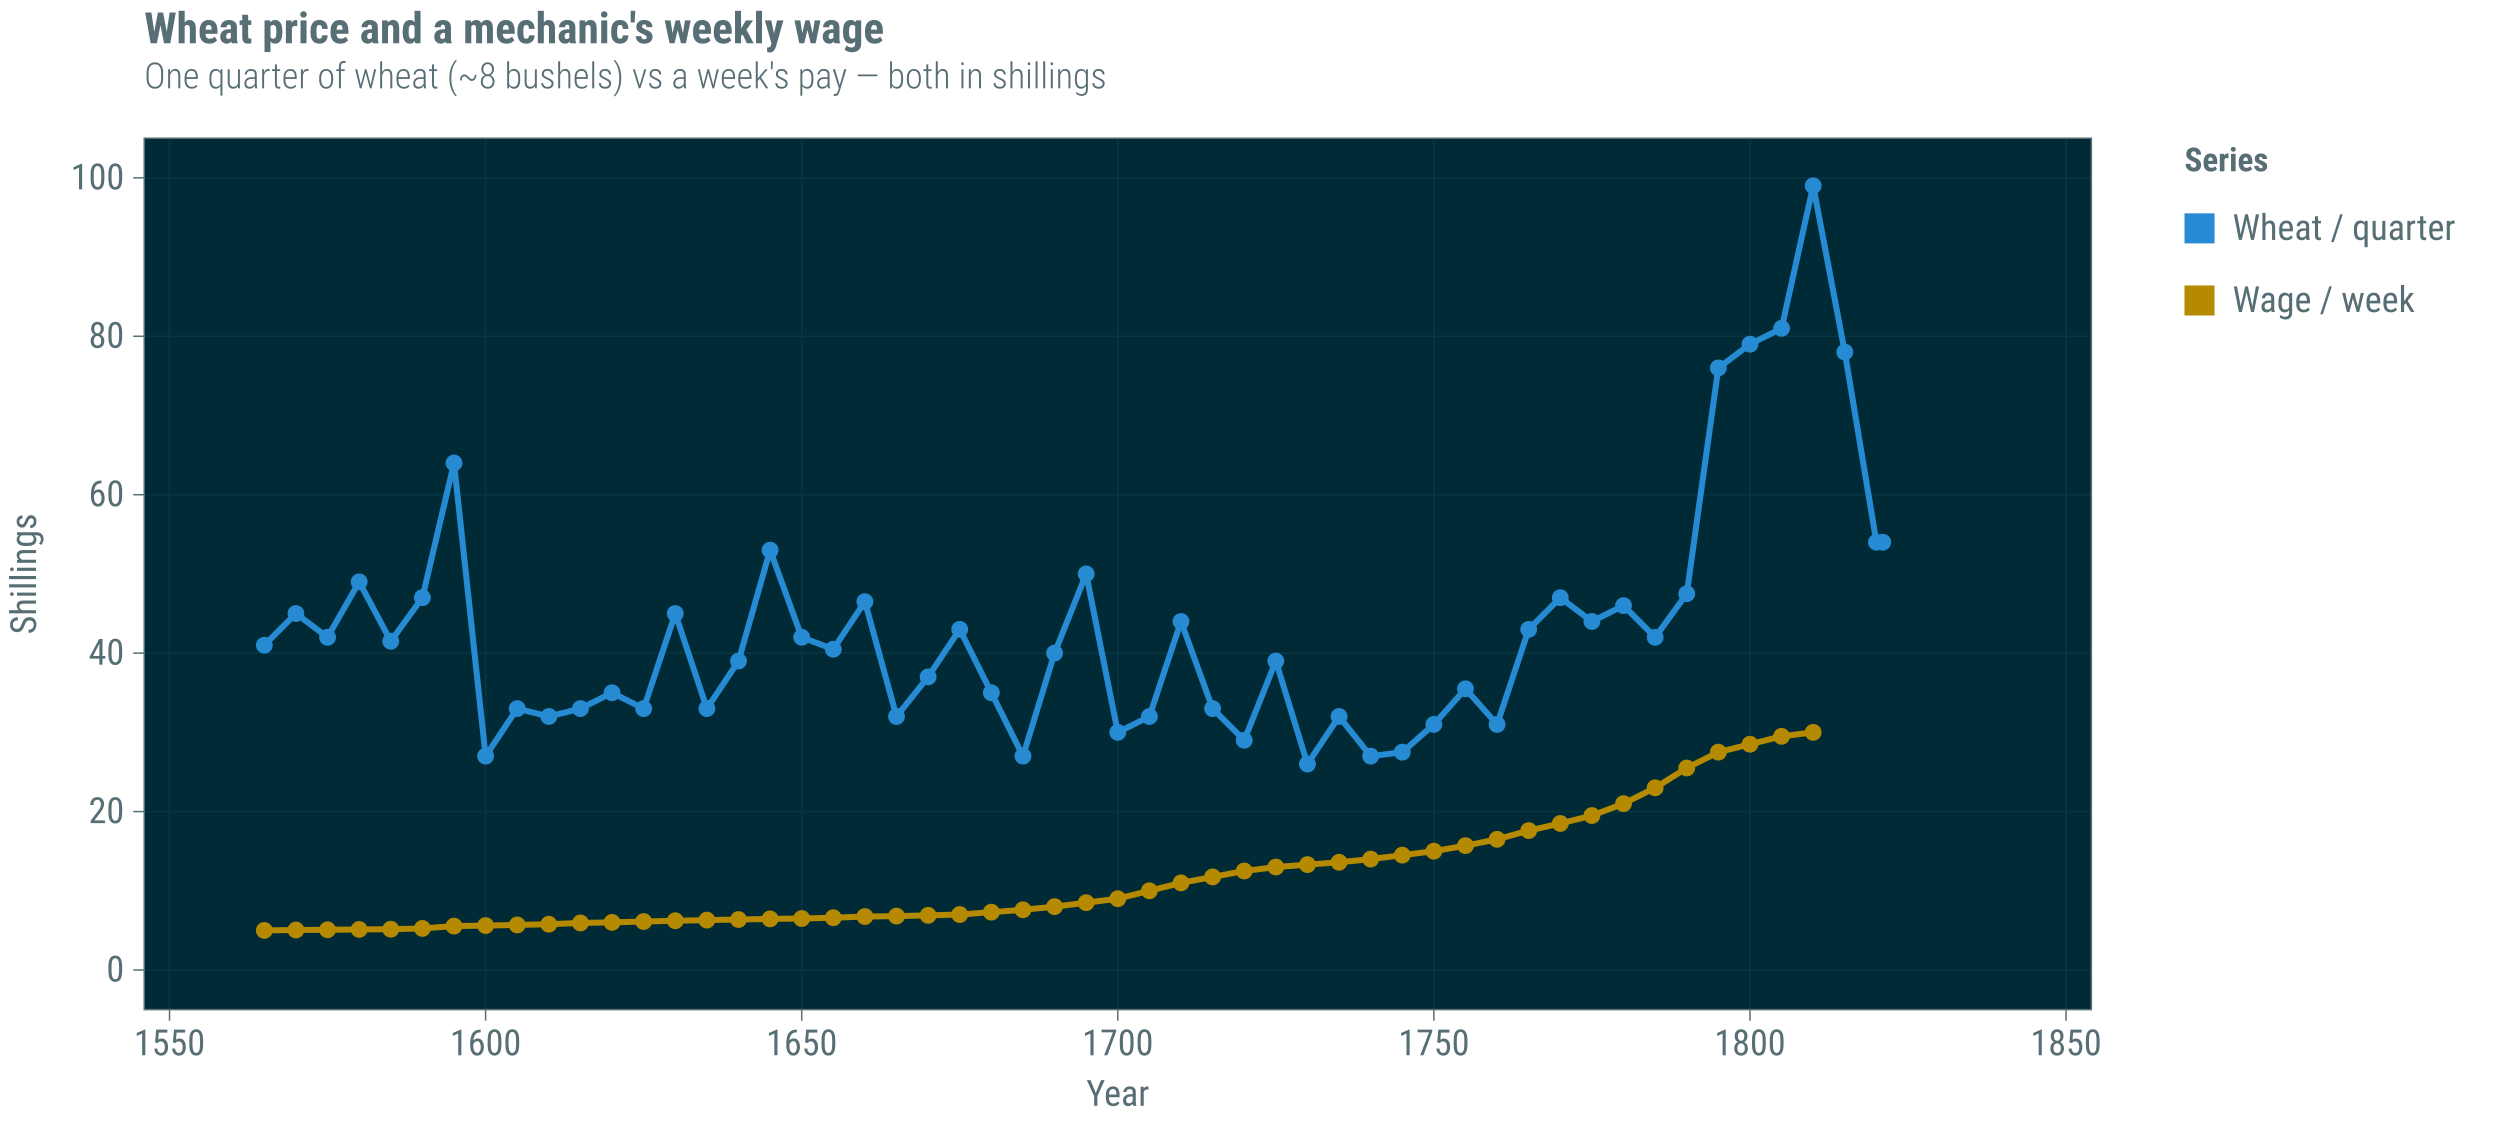
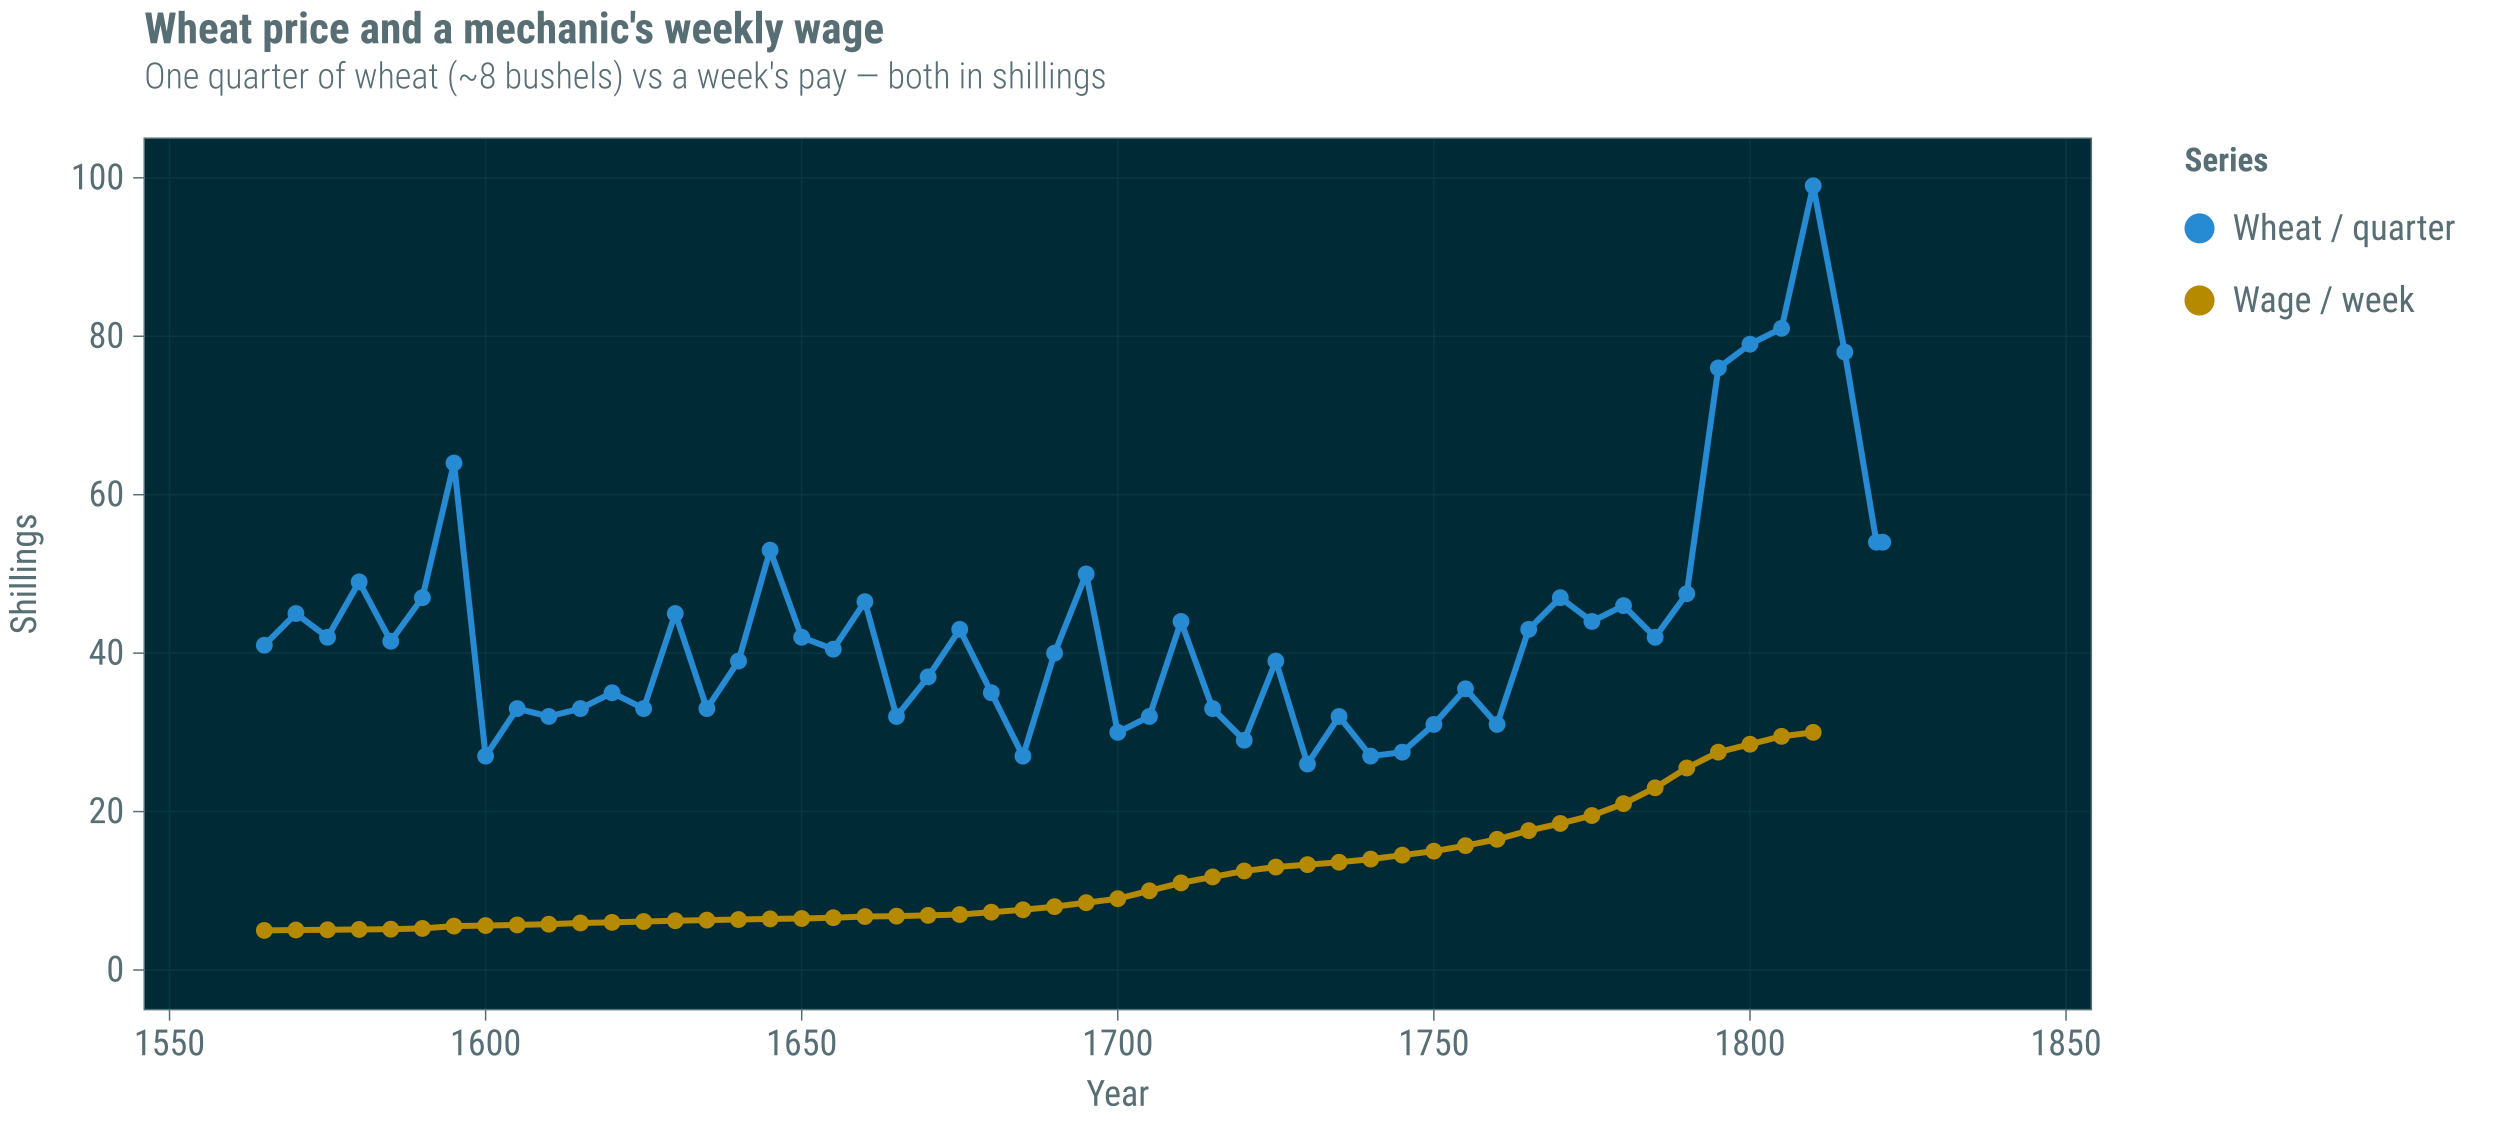
<svg xmlns="http://www.w3.org/2000/svg" width="832" height="380" viewBox="0 0 832 380" role="img" aria-label="Wheat price and a mechanic's weekly wage" class="gg-plot" font-family="&quot;Roboto Condensed&quot;, &quot;Arial Narrow&quot;, Arial, sans-serif" font-size="12" font-weight="400" text-rendering="optimizeLegibility" shape-rendering="geometricPrecision">
  <text class="gg-title" x="48" y="14.4" font-size="14.4" font-weight="700" fill="var(--gg-ink, #586e75)">Wheat price and a mechanic's weekly wage</text>
  <text class="gg-subtitle" x="48" y="29.4" font-size="12" font-weight="300" fill="var(--gg-ink, #586e75)">One quarter of wheat (~8 bushels) vs a week's pay — both in shillings</text>
  <defs>
    <clipPath id="ssolarizeddark_ridership-line_solarized_832x380-gg-clip-0">
      <rect width="648" height="290" />
    </clipPath>
  </defs>
  <g class="gg-panel" data-panel="0" transform="translate(48,46)">
    <rect class="gg-panel-background" width="648" height="290" fill="var(--gg-panel, #002b36)" />
    <g class="gg-grid" stroke="var(--gg-grid, #073642)" stroke-width="0.5" vector-effect="non-scaling-stroke">
      <line x1="8.42" y1="0" x2="8.42" y2="290" />
      <line x1="113.61" y1="0" x2="113.61" y2="290" />
      <line x1="218.81" y1="0" x2="218.81" y2="290" />
      <line x1="324" y1="0" x2="324" y2="290" />
      <line x1="429.19" y1="0" x2="429.19" y2="290" />
      <line x1="534.39" y1="0" x2="534.39" y2="290" />
      <line x1="639.58" y1="0" x2="639.58" y2="290" />
      <line x1="0" y1="276.82" x2="648" y2="276.82" />
      <line x1="0" y1="224.09" x2="648" y2="224.09" />
      <line x1="0" y1="171.36" x2="648" y2="171.36" />
      <line x1="0" y1="118.64" x2="648" y2="118.64" />
      <line x1="0" y1="65.91" x2="648" y2="65.91" />
      <line x1="0" y1="13.18" x2="648" y2="13.18" />
    </g>
    <g class="gg-marks" clip-path="url(#ssolarizeddark_ridership-line_solarized_832x380-gg-clip-0)">
      <g class="gg-batch gg-paths" data-layer="0">
        <path d="M39.97 168.73L50.49 158.18L61.01 166.09L71.53 147.64L82.05 167.41L92.57 152.91L103.09 108.09L113.61 205.64L124.13 189.82L134.65 192.45L145.17 189.82L155.69 184.55L166.21 189.82L176.73 158.18L187.25 189.82L197.77 174L208.29 137.09L218.81 166.09L229.32 170.05L239.84 154.23L250.36 192.45L260.88 179.27L271.4 163.45L281.92 184.55L292.44 205.64L302.96 171.36L313.48 145L324 197.73L334.52 192.45L345.04 160.82L355.56 189.82L366.08 200.36L376.6 174L387.12 208.27L397.64 192.45L408.16 205.64L418.68 204.32L429.19 195.09L439.71 183.23L450.23 195.09L460.75 163.45L471.27 152.91L481.79 160.82L492.31 155.55L502.83 166.09L513.35 151.59L523.87 76.45L534.39 68.55L544.91 63.27L555.43 15.82L565.95 71.18L576.47 134.45L578.57 134.45" fill="none" stroke="#268bd2" stroke-width="2" stroke-linejoin="round" stroke-linecap="round" />
        <path d="M39.97 263.64L50.49 263.5L61.01 263.43L71.53 263.32L82.05 263.24L92.57 262.98L103.09 262.21L113.61 262.03L124.13 261.82L134.65 261.58L145.17 261.16L155.69 260.97L166.21 260.68L176.73 260.42L187.25 260.21L197.77 260.02L208.29 259.81L218.81 259.68L229.32 259.42L239.84 259.02L250.36 258.89L260.88 258.63L271.4 258.36L281.92 257.57L292.44 256.78L302.96 255.73L313.48 254.41L324 253.09L334.52 250.45L345.04 247.82L355.56 245.84L366.08 243.86L376.6 242.55L387.12 241.75L397.64 240.96L408.16 239.91L418.68 238.59L429.19 237.27L439.71 235.43L450.23 233.32L460.75 230.42L471.27 228.05L481.79 225.41L492.31 221.45L502.83 216.18L513.35 209.59L523.87 204.32L534.39 201.68L544.91 199.05L555.43 197.73" fill="none" stroke="#b58900" stroke-width="2" stroke-linejoin="round" stroke-linecap="round" />
      </g>
      <g class="gg-batch gg-points" data-layer="1">
        <circle class="gg-shape-circle" cx="39.97" cy="168.73" r="2.8" fill="#268bd2" />
        <circle class="gg-shape-circle" cx="39.97" cy="263.64" r="2.8" fill="#b58900" />
        <circle class="gg-shape-circle" cx="50.49" cy="158.18" r="2.8" fill="#268bd2" />
        <circle class="gg-shape-circle" cx="50.49" cy="263.5" r="2.8" fill="#b58900" />
        <circle class="gg-shape-circle" cx="61.01" cy="166.09" r="2.8" fill="#268bd2" />
        <circle class="gg-shape-circle" cx="61.01" cy="263.43" r="2.8" fill="#b58900" />
        <circle class="gg-shape-circle" cx="71.53" cy="147.64" r="2.8" fill="#268bd2" />
        <circle class="gg-shape-circle" cx="71.53" cy="263.32" r="2.8" fill="#b58900" />
        <circle class="gg-shape-circle" cx="82.05" cy="167.41" r="2.8" fill="#268bd2" />
        <circle class="gg-shape-circle" cx="82.05" cy="263.24" r="2.8" fill="#b58900" />
        <circle class="gg-shape-circle" cx="92.57" cy="152.91" r="2.8" fill="#268bd2" />
        <circle class="gg-shape-circle" cx="92.57" cy="262.98" r="2.8" fill="#b58900" />
        <circle class="gg-shape-circle" cx="103.09" cy="108.09" r="2.8" fill="#268bd2" />
        <circle class="gg-shape-circle" cx="103.09" cy="262.21" r="2.8" fill="#b58900" />
        <circle class="gg-shape-circle" cx="113.61" cy="205.64" r="2.8" fill="#268bd2" />
        <circle class="gg-shape-circle" cx="113.61" cy="262.03" r="2.8" fill="#b58900" />
        <circle class="gg-shape-circle" cx="124.13" cy="189.82" r="2.8" fill="#268bd2" />
        <circle class="gg-shape-circle" cx="124.13" cy="261.82" r="2.8" fill="#b58900" />
        <circle class="gg-shape-circle" cx="134.65" cy="192.45" r="2.8" fill="#268bd2" />
        <circle class="gg-shape-circle" cx="134.65" cy="261.58" r="2.8" fill="#b58900" />
        <circle class="gg-shape-circle" cx="145.17" cy="189.82" r="2.8" fill="#268bd2" />
        <circle class="gg-shape-circle" cx="145.17" cy="261.16" r="2.8" fill="#b58900" />
        <circle class="gg-shape-circle" cx="155.69" cy="184.55" r="2.8" fill="#268bd2" />
        <circle class="gg-shape-circle" cx="155.69" cy="260.97" r="2.8" fill="#b58900" />
        <circle class="gg-shape-circle" cx="166.21" cy="189.82" r="2.8" fill="#268bd2" />
        <circle class="gg-shape-circle" cx="166.21" cy="260.68" r="2.8" fill="#b58900" />
        <circle class="gg-shape-circle" cx="176.73" cy="158.18" r="2.8" fill="#268bd2" />
        <circle class="gg-shape-circle" cx="176.73" cy="260.42" r="2.8" fill="#b58900" />
        <circle class="gg-shape-circle" cx="187.25" cy="189.82" r="2.8" fill="#268bd2" />
        <circle class="gg-shape-circle" cx="187.25" cy="260.21" r="2.8" fill="#b58900" />
        <circle class="gg-shape-circle" cx="197.77" cy="174" r="2.8" fill="#268bd2" />
        <circle class="gg-shape-circle" cx="197.77" cy="260.02" r="2.8" fill="#b58900" />
        <circle class="gg-shape-circle" cx="208.29" cy="137.09" r="2.8" fill="#268bd2" />
        <circle class="gg-shape-circle" cx="208.29" cy="259.81" r="2.8" fill="#b58900" />
        <circle class="gg-shape-circle" cx="218.81" cy="166.09" r="2.8" fill="#268bd2" />
        <circle class="gg-shape-circle" cx="218.81" cy="259.68" r="2.8" fill="#b58900" />
        <circle class="gg-shape-circle" cx="229.32" cy="170.05" r="2.8" fill="#268bd2" />
        <circle class="gg-shape-circle" cx="229.32" cy="259.42" r="2.8" fill="#b58900" />
        <circle class="gg-shape-circle" cx="239.84" cy="154.23" r="2.8" fill="#268bd2" />
        <circle class="gg-shape-circle" cx="239.84" cy="259.02" r="2.8" fill="#b58900" />
        <circle class="gg-shape-circle" cx="250.36" cy="192.45" r="2.8" fill="#268bd2" />
        <circle class="gg-shape-circle" cx="250.36" cy="258.89" r="2.8" fill="#b58900" />
        <circle class="gg-shape-circle" cx="260.88" cy="179.27" r="2.8" fill="#268bd2" />
        <circle class="gg-shape-circle" cx="260.88" cy="258.63" r="2.8" fill="#b58900" />
        <circle class="gg-shape-circle" cx="271.4" cy="163.45" r="2.8" fill="#268bd2" />
        <circle class="gg-shape-circle" cx="271.4" cy="258.36" r="2.8" fill="#b58900" />
        <circle class="gg-shape-circle" cx="281.92" cy="184.55" r="2.8" fill="#268bd2" />
        <circle class="gg-shape-circle" cx="281.92" cy="257.57" r="2.8" fill="#b58900" />
        <circle class="gg-shape-circle" cx="292.44" cy="205.64" r="2.8" fill="#268bd2" />
        <circle class="gg-shape-circle" cx="292.44" cy="256.78" r="2.8" fill="#b58900" />
        <circle class="gg-shape-circle" cx="302.96" cy="171.36" r="2.8" fill="#268bd2" />
        <circle class="gg-shape-circle" cx="302.96" cy="255.73" r="2.8" fill="#b58900" />
        <circle class="gg-shape-circle" cx="313.48" cy="145" r="2.8" fill="#268bd2" />
        <circle class="gg-shape-circle" cx="313.48" cy="254.41" r="2.8" fill="#b58900" />
        <circle class="gg-shape-circle" cx="324" cy="197.73" r="2.8" fill="#268bd2" />
        <circle class="gg-shape-circle" cx="324" cy="253.09" r="2.8" fill="#b58900" />
        <circle class="gg-shape-circle" cx="334.52" cy="192.45" r="2.8" fill="#268bd2" />
        <circle class="gg-shape-circle" cx="334.52" cy="250.45" r="2.8" fill="#b58900" />
        <circle class="gg-shape-circle" cx="345.04" cy="160.82" r="2.8" fill="#268bd2" />
        <circle class="gg-shape-circle" cx="345.04" cy="247.82" r="2.8" fill="#b58900" />
        <circle class="gg-shape-circle" cx="355.56" cy="189.82" r="2.8" fill="#268bd2" />
        <circle class="gg-shape-circle" cx="355.56" cy="245.84" r="2.8" fill="#b58900" />
        <circle class="gg-shape-circle" cx="366.08" cy="200.36" r="2.8" fill="#268bd2" />
        <circle class="gg-shape-circle" cx="366.08" cy="243.86" r="2.8" fill="#b58900" />
        <circle class="gg-shape-circle" cx="376.6" cy="174" r="2.8" fill="#268bd2" />
        <circle class="gg-shape-circle" cx="376.6" cy="242.55" r="2.8" fill="#b58900" />
        <circle class="gg-shape-circle" cx="387.12" cy="208.27" r="2.8" fill="#268bd2" />
        <circle class="gg-shape-circle" cx="387.12" cy="241.75" r="2.8" fill="#b58900" />
        <circle class="gg-shape-circle" cx="397.64" cy="192.45" r="2.8" fill="#268bd2" />
        <circle class="gg-shape-circle" cx="397.64" cy="240.96" r="2.8" fill="#b58900" />
        <circle class="gg-shape-circle" cx="408.16" cy="205.64" r="2.8" fill="#268bd2" />
        <circle class="gg-shape-circle" cx="408.16" cy="239.91" r="2.8" fill="#b58900" />
        <circle class="gg-shape-circle" cx="418.68" cy="204.32" r="2.8" fill="#268bd2" />
        <circle class="gg-shape-circle" cx="418.68" cy="238.59" r="2.8" fill="#b58900" />
        <circle class="gg-shape-circle" cx="429.19" cy="195.09" r="2.8" fill="#268bd2" />
        <circle class="gg-shape-circle" cx="429.19" cy="237.27" r="2.8" fill="#b58900" />
        <circle class="gg-shape-circle" cx="439.71" cy="183.23" r="2.8" fill="#268bd2" />
        <circle class="gg-shape-circle" cx="439.71" cy="235.43" r="2.8" fill="#b58900" />
        <circle class="gg-shape-circle" cx="450.23" cy="195.09" r="2.8" fill="#268bd2" />
        <circle class="gg-shape-circle" cx="450.23" cy="233.32" r="2.8" fill="#b58900" />
        <circle class="gg-shape-circle" cx="460.75" cy="163.45" r="2.8" fill="#268bd2" />
        <circle class="gg-shape-circle" cx="460.75" cy="230.42" r="2.8" fill="#b58900" />
        <circle class="gg-shape-circle" cx="471.27" cy="152.91" r="2.8" fill="#268bd2" />
        <circle class="gg-shape-circle" cx="471.27" cy="228.05" r="2.8" fill="#b58900" />
        <circle class="gg-shape-circle" cx="481.79" cy="160.82" r="2.8" fill="#268bd2" />
        <circle class="gg-shape-circle" cx="481.79" cy="225.41" r="2.8" fill="#b58900" />
        <circle class="gg-shape-circle" cx="492.31" cy="155.55" r="2.8" fill="#268bd2" />
        <circle class="gg-shape-circle" cx="492.31" cy="221.45" r="2.8" fill="#b58900" />
        <circle class="gg-shape-circle" cx="502.83" cy="166.09" r="2.8" fill="#268bd2" />
        <circle class="gg-shape-circle" cx="502.83" cy="216.18" r="2.8" fill="#b58900" />
        <circle class="gg-shape-circle" cx="513.35" cy="151.59" r="2.8" fill="#268bd2" />
        <circle class="gg-shape-circle" cx="513.35" cy="209.59" r="2.8" fill="#b58900" />
        <circle class="gg-shape-circle" cx="523.87" cy="76.45" r="2.8" fill="#268bd2" />
        <circle class="gg-shape-circle" cx="523.87" cy="204.32" r="2.8" fill="#b58900" />
        <circle class="gg-shape-circle" cx="534.39" cy="68.55" r="2.8" fill="#268bd2" />
        <circle class="gg-shape-circle" cx="534.39" cy="201.68" r="2.8" fill="#b58900" />
        <circle class="gg-shape-circle" cx="544.91" cy="63.27" r="2.8" fill="#268bd2" />
        <circle class="gg-shape-circle" cx="544.91" cy="199.05" r="2.8" fill="#b58900" />
        <circle class="gg-shape-circle" cx="555.43" cy="15.82" r="2.8" fill="#268bd2" />
        <circle class="gg-shape-circle" cx="555.43" cy="197.73" r="2.8" fill="#b58900" />
        <circle class="gg-shape-circle" cx="565.95" cy="71.18" r="2.8" fill="#268bd2" />
        <circle class="gg-shape-circle" cx="576.47" cy="134.45" r="2.8" fill="#268bd2" />
        <circle class="gg-shape-circle" cx="578.57" cy="134.45" r="2.8" fill="#268bd2" />
      </g>
    </g>
    <rect class="gg-panel-border" width="648" height="290" fill="none" stroke="var(--gg-panelBorder, #586e75)" stroke-width="0.5" vector-effect="non-scaling-stroke" />
  </g>
  <g class="gg-axis gg-axis-x" transform="translate(48,336)">
    <g class="gg-tick" transform="translate(8.42,0)">
      <line y2="3.67" stroke="var(--gg-tickColor, #586e75)" stroke-width="0.5" vector-effect="non-scaling-stroke" />
      <text y="6.67" dy="0.71em" text-anchor="middle" fill="var(--gg-axisText, #586e75)" font-size="12" font-weight="400">1550</text>
    </g>
    <g class="gg-tick" transform="translate(113.61,0)">
      <line y2="3.67" stroke="var(--gg-tickColor, #586e75)" stroke-width="0.5" vector-effect="non-scaling-stroke" />
      <text y="6.67" dy="0.71em" text-anchor="middle" fill="var(--gg-axisText, #586e75)" font-size="12" font-weight="400">1600</text>
    </g>
    <g class="gg-tick" transform="translate(218.81,0)">
      <line y2="3.67" stroke="var(--gg-tickColor, #586e75)" stroke-width="0.5" vector-effect="non-scaling-stroke" />
      <text y="6.67" dy="0.71em" text-anchor="middle" fill="var(--gg-axisText, #586e75)" font-size="12" font-weight="400">1650</text>
    </g>
    <g class="gg-tick" transform="translate(324,0)">
      <line y2="3.67" stroke="var(--gg-tickColor, #586e75)" stroke-width="0.5" vector-effect="non-scaling-stroke" />
      <text y="6.67" dy="0.71em" text-anchor="middle" fill="var(--gg-axisText, #586e75)" font-size="12" font-weight="400">1700</text>
    </g>
    <g class="gg-tick" transform="translate(429.19,0)">
      <line y2="3.67" stroke="var(--gg-tickColor, #586e75)" stroke-width="0.5" vector-effect="non-scaling-stroke" />
      <text y="6.67" dy="0.71em" text-anchor="middle" fill="var(--gg-axisText, #586e75)" font-size="12" font-weight="400">1750</text>
    </g>
    <g class="gg-tick" transform="translate(534.39,0)">
      <line y2="3.67" stroke="var(--gg-tickColor, #586e75)" stroke-width="0.5" vector-effect="non-scaling-stroke" />
      <text y="6.67" dy="0.71em" text-anchor="middle" fill="var(--gg-axisText, #586e75)" font-size="12" font-weight="400">1800</text>
    </g>
    <g class="gg-tick" transform="translate(639.58,0)">
      <line y2="3.67" stroke="var(--gg-tickColor, #586e75)" stroke-width="0.5" vector-effect="non-scaling-stroke" />
      <text y="6.67" dy="0.71em" text-anchor="middle" fill="var(--gg-axisText, #586e75)" font-size="12" font-weight="400">1850</text>
    </g>
  </g>
  <g class="gg-axis gg-axis-y" transform="translate(48,46)">
    <g class="gg-tick" transform="translate(0,276.82)">
      <line x2="-3.67" stroke="var(--gg-tickColor, #586e75)" stroke-width="0.5" vector-effect="non-scaling-stroke" />
      <text x="-6.67" dy="0.32em" text-anchor="end" fill="var(--gg-axisText, #586e75)" font-size="12" font-weight="400">0</text>
    </g>
    <g class="gg-tick" transform="translate(0,224.09)">
      <line x2="-3.67" stroke="var(--gg-tickColor, #586e75)" stroke-width="0.5" vector-effect="non-scaling-stroke" />
      <text x="-6.67" dy="0.32em" text-anchor="end" fill="var(--gg-axisText, #586e75)" font-size="12" font-weight="400">20</text>
    </g>
    <g class="gg-tick" transform="translate(0,171.36)">
      <line x2="-3.67" stroke="var(--gg-tickColor, #586e75)" stroke-width="0.5" vector-effect="non-scaling-stroke" />
      <text x="-6.67" dy="0.32em" text-anchor="end" fill="var(--gg-axisText, #586e75)" font-size="12" font-weight="400">40</text>
    </g>
    <g class="gg-tick" transform="translate(0,118.64)">
      <line x2="-3.67" stroke="var(--gg-tickColor, #586e75)" stroke-width="0.5" vector-effect="non-scaling-stroke" />
      <text x="-6.67" dy="0.32em" text-anchor="end" fill="var(--gg-axisText, #586e75)" font-size="12" font-weight="400">60</text>
    </g>
    <g class="gg-tick" transform="translate(0,65.91)">
      <line x2="-3.67" stroke="var(--gg-tickColor, #586e75)" stroke-width="0.5" vector-effect="non-scaling-stroke" />
      <text x="-6.67" dy="0.32em" text-anchor="end" fill="var(--gg-axisText, #586e75)" font-size="12" font-weight="400">80</text>
    </g>
    <g class="gg-tick" transform="translate(0,13.18)">
      <line x2="-3.67" stroke="var(--gg-tickColor, #586e75)" stroke-width="0.5" vector-effect="non-scaling-stroke" />
      <text x="-6.67" dy="0.32em" text-anchor="end" fill="var(--gg-axisText, #586e75)" font-size="12" font-weight="400">100</text>
    </g>
  </g>
  <text class="gg-axis-title" x="372" y="368" text-anchor="middle" fill="var(--gg-ink, #586e75)" font-size="12" font-weight="400">Year</text>
  <text class="gg-axis-title" transform="translate(12,191) rotate(-90)" text-anchor="middle" fill="var(--gg-ink, #586e75)" font-size="12" font-weight="400">Shillings</text>
  <g class="gg-legend gg-legend-color gg-legend-right gg-legend-vertical" transform="translate(723,46)">
    <text class="gg-legend-title" x="4" y="11" font-size="11" font-weight="bold" fill="var(--gg-ink, #586e75)">Series</text>
-     <rect class="gg-legend-swatch" x="4" y="25" width="10" height="10" fill="#268bd2" />
+     <g class="gg-legend-key">
+       <circle class="gg-shape-circle" cx="9" cy="30" r="5" fill="#268bd2" />
+     </g>
    <text class="gg-legend-label" x="20" y="30" dy="0.32em" font-size="12" fill="var(--gg-ink, #586e75)">Wheat / quarter</text>
-     <rect class="gg-legend-swatch" x="4" y="49" width="10" height="10" fill="#b58900" />
+     <g class="gg-legend-key">
+       <circle class="gg-shape-circle" cx="9" cy="54" r="5" fill="#b58900" />
+     </g>
    <text class="gg-legend-label" x="20" y="54" dy="0.32em" font-size="12" fill="var(--gg-ink, #586e75)">Wage / week</text>
  </g>
</svg>
